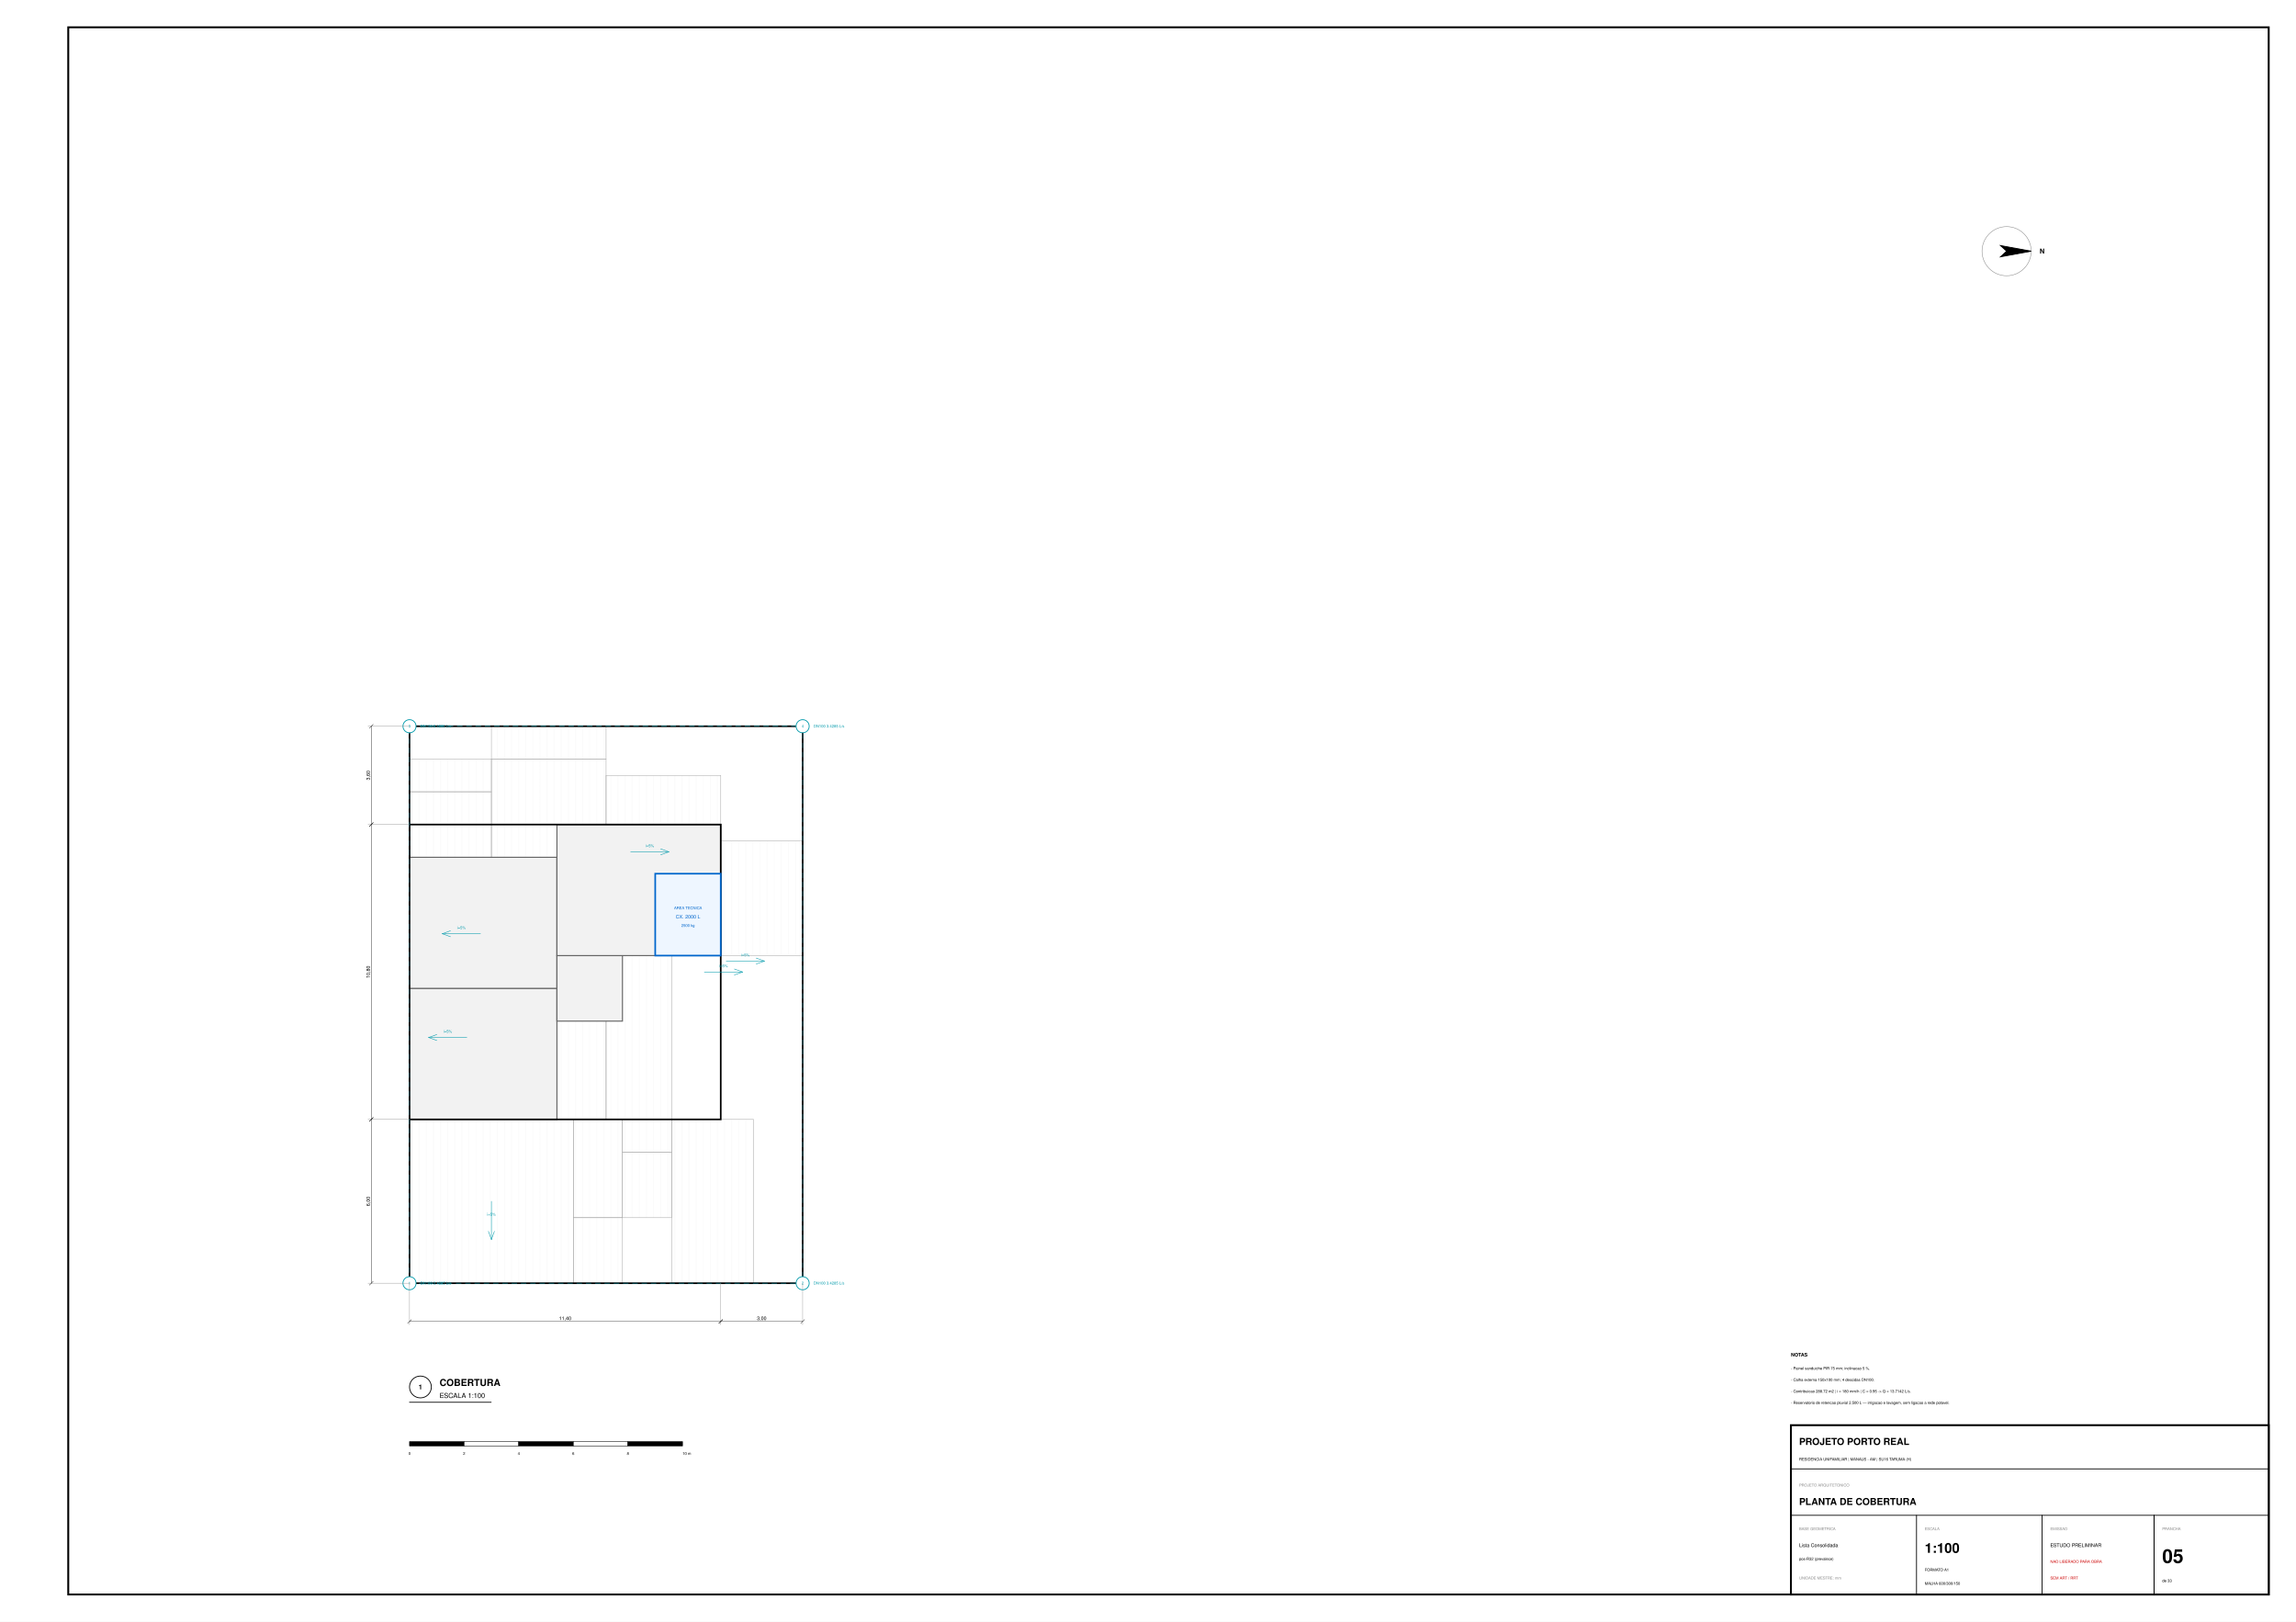
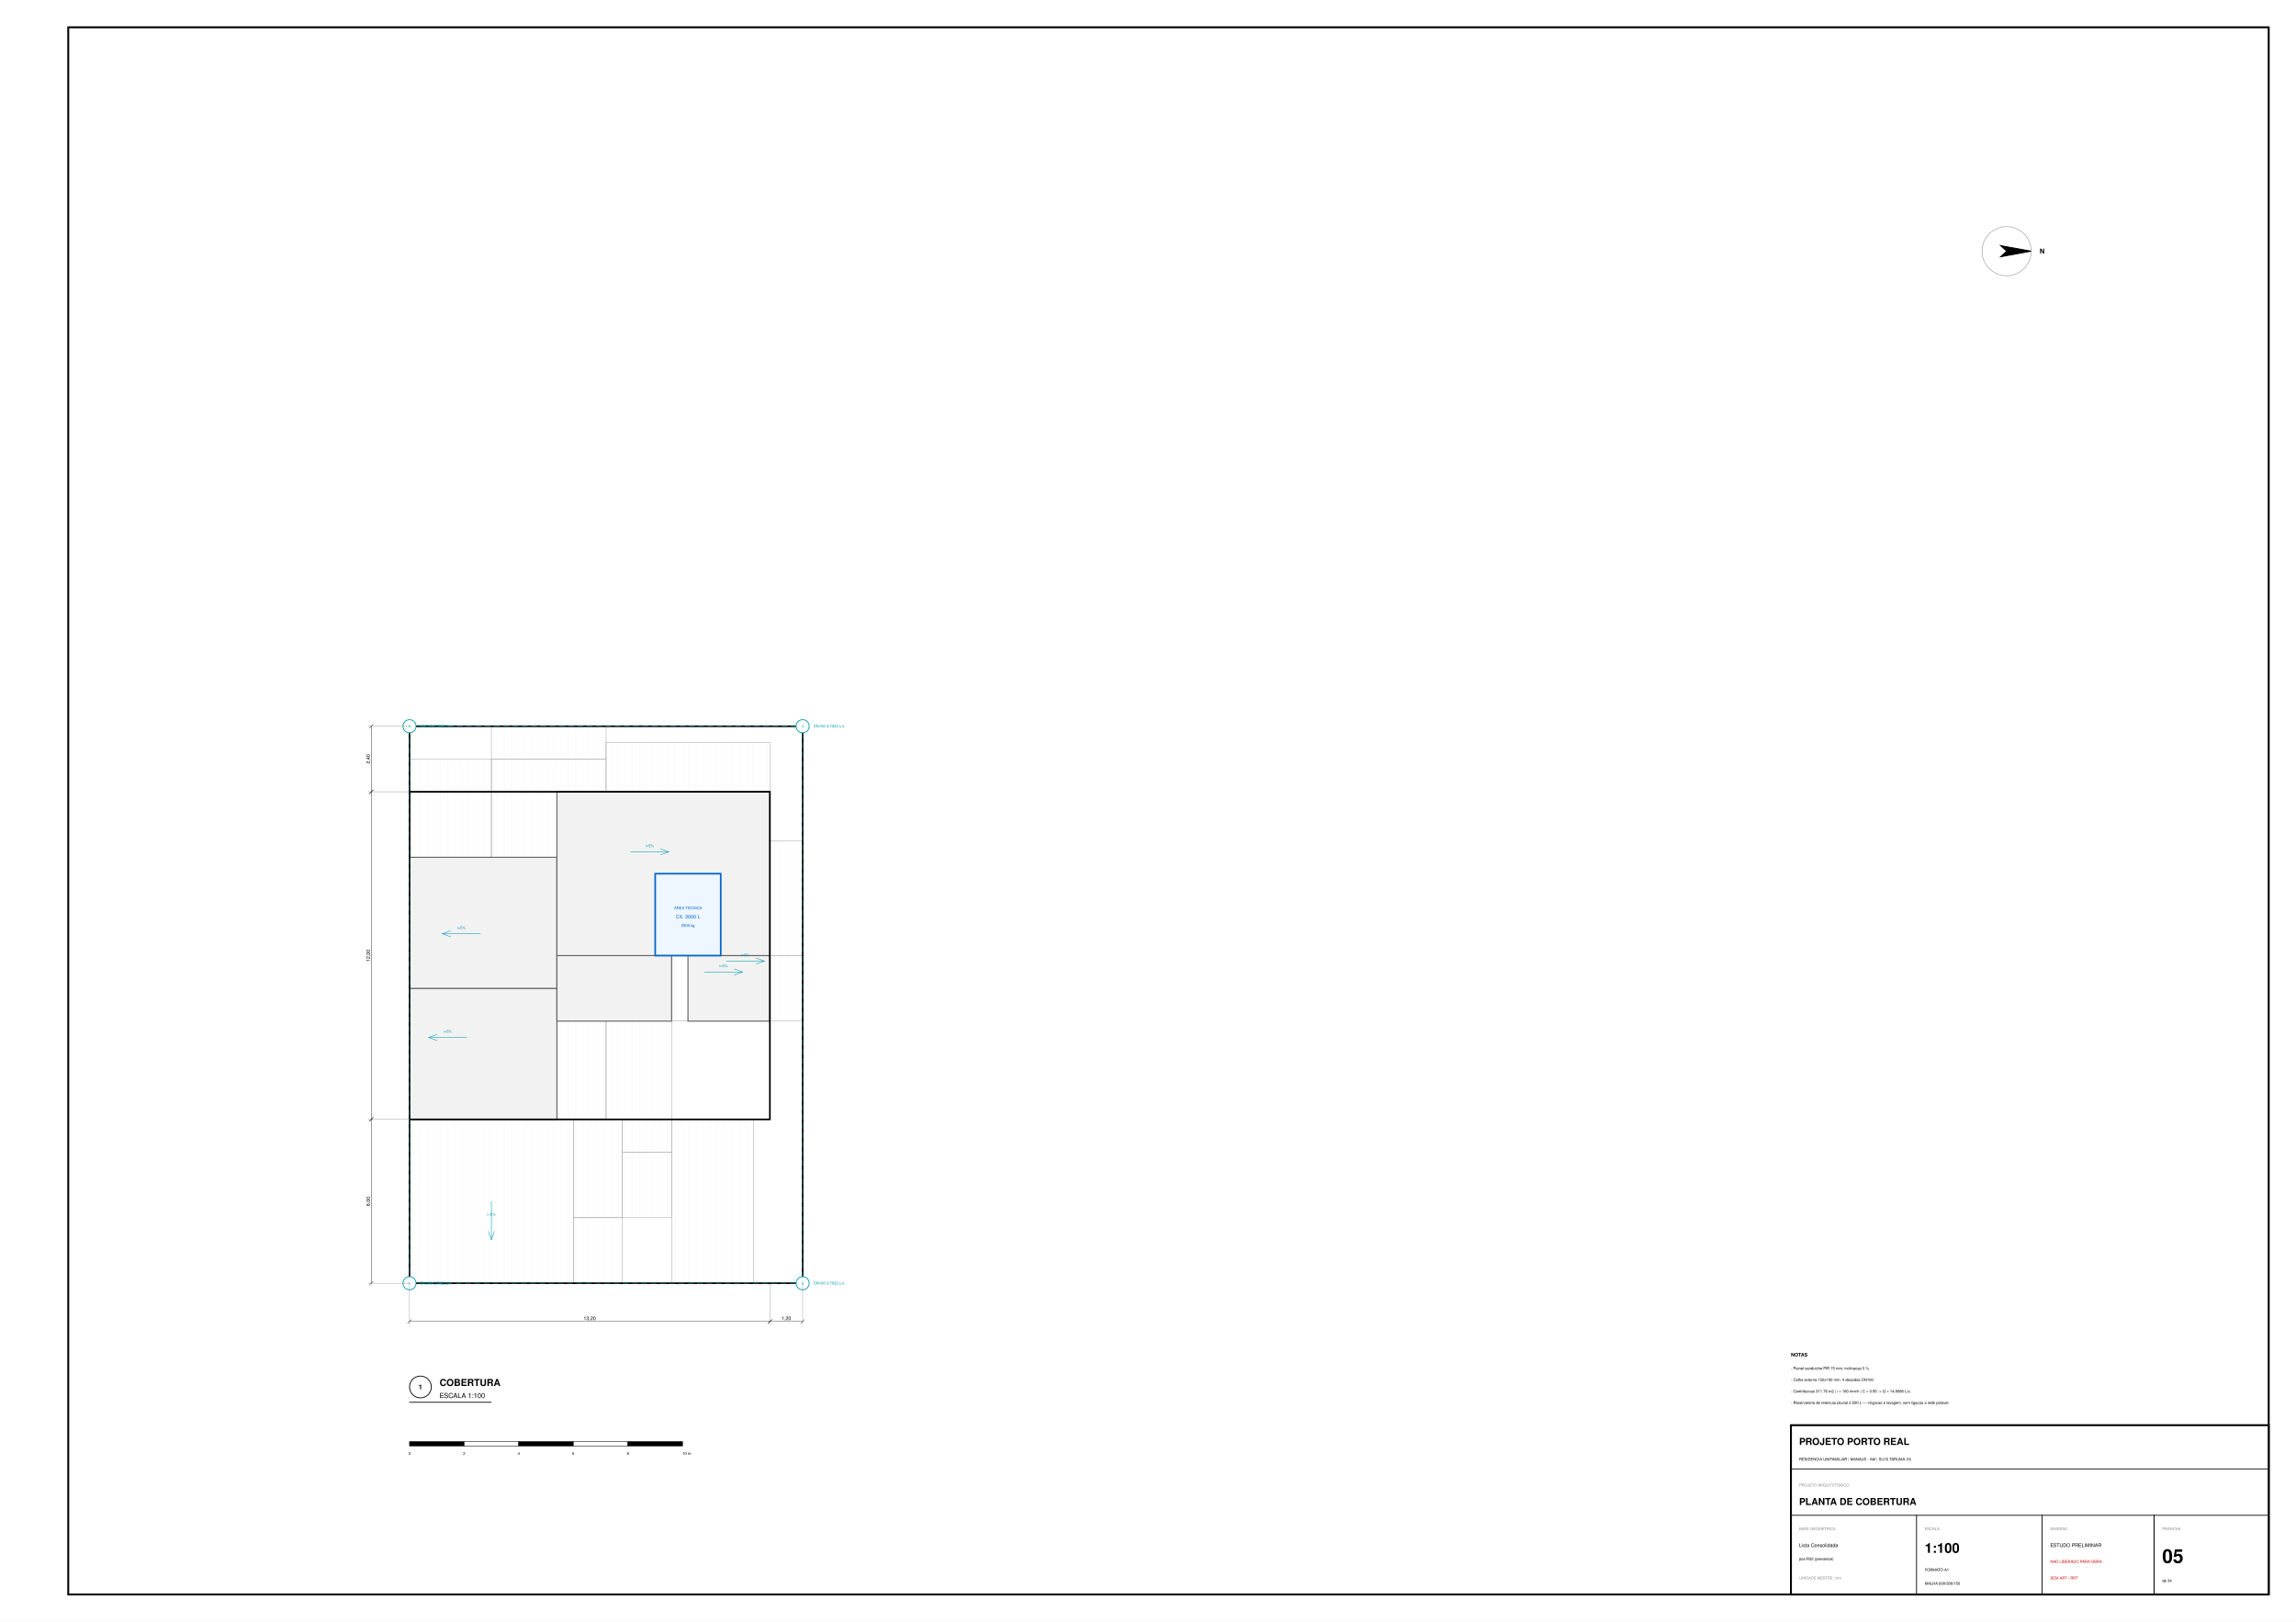
<svg xmlns="http://www.w3.org/2000/svg" version="1.1" width="841mm" height="594mm" viewBox="0 0 841 594">
  <rect width="841" height="594" fill="#ffffff" />
  <defs>
    <pattern id="pir" patternUnits="userSpaceOnUse" width="2.6" height="2.6" patternTransform="rotate(0)">
      <line x1="0" y1="0" x2="0" y2="2.6" stroke="#ccc" stroke-width="0.06" />
    </pattern>
  </defs>
  <rect x="25.0" y="10" width="806.00" height="574.00" fill="none" stroke="#000" stroke-width="0.7" />
  <polygon points="656.000,522.000 831.000,522.000 831.000,584.000 656.000,584.000" stroke="#000000" stroke-width="0.7" fill="#fff" stroke-linejoin="miter" />
  <text x="659.000" y="528.000" font-family="Helvetica, Arial, sans-serif" font-size="3.50" font-weight="bold" fill="#000000" text-anchor="start" dominant-baseline="middle">PROJETO PORTO REAL</text>
  <text x="659.000" y="534.500" font-family="Helvetica, Arial, sans-serif" font-size="1.40" font-weight="normal" fill="#000000" text-anchor="start" dominant-baseline="middle">RESIDENCIA UNIFAMILIAR  |  MANAUS - AM  |  SU16 TARUMA (H)</text>
  <line x1="656.000" y1="538.000" x2="831.000" y2="538.000" stroke="#000000" stroke-width="0.3" fill="none" stroke-linecap="round" />
  <text x="659.000" y="544.000" font-family="Helvetica, Arial, sans-serif" font-size="1.40" font-weight="normal" fill="#8a8a8a" text-anchor="start" dominant-baseline="middle">PROJETO ARQUITETONICO</text>
  <text x="659.000" y="550.000" font-family="Helvetica, Arial, sans-serif" font-size="3.50" font-weight="bold" fill="#000000" text-anchor="start" dominant-baseline="middle">PLANTA DE COBERTURA</text>
  <line x1="656.000" y1="555.000" x2="831.000" y2="555.000" stroke="#000000" stroke-width="0.3" fill="none" stroke-linecap="round" />
  <line x1="702.000" y1="555.000" x2="702.000" y2="584.000" stroke="#000000" stroke-width="0.3" fill="none" stroke-linecap="round" />
  <line x1="748.000" y1="555.000" x2="748.000" y2="584.000" stroke="#000000" stroke-width="0.3" fill="none" stroke-linecap="round" />
  <line x1="789.000" y1="555.000" x2="789.000" y2="584.000" stroke="#000000" stroke-width="0.3" fill="none" stroke-linecap="round" />
  <line x1="789.000" y1="555.000" x2="789.000" y2="584.000" stroke="#000000" stroke-width="0.3" fill="none" stroke-linecap="round" />
  <text x="659.000" y="560.000" font-family="Helvetica, Arial, sans-serif" font-size="1.40" font-weight="normal" fill="#8a8a8a" text-anchor="start" dominant-baseline="middle">BASE GEOMETRICA</text>
  <text x="659.000" y="566.000" font-family="Helvetica, Arial, sans-serif" font-size="1.80" font-weight="normal" fill="#000000" text-anchor="start" dominant-baseline="middle">Lista Consolidada</text>
  <text x="659.000" y="571.000" font-family="Helvetica, Arial, sans-serif" font-size="1.40" font-weight="normal" fill="#000000" text-anchor="start" dominant-baseline="middle">pos-R32 (prevalece)</text>
  <text x="659.000" y="578.000" font-family="Helvetica, Arial, sans-serif" font-size="1.40" font-weight="normal" fill="#8a8a8a" text-anchor="start" dominant-baseline="middle">UNIDADE MESTRE: mm</text>
  <text x="705.000" y="560.000" font-family="Helvetica, Arial, sans-serif" font-size="1.40" font-weight="normal" fill="#8a8a8a" text-anchor="start" dominant-baseline="middle">ESCALA</text>
  <text x="705.000" y="567.000" font-family="Helvetica, Arial, sans-serif" font-size="5.00" font-weight="bold" fill="#000000" text-anchor="start" dominant-baseline="middle">1:100</text>
  <text x="705.000" y="575.000" font-family="Helvetica, Arial, sans-serif" font-size="1.40" font-weight="normal" fill="#000000" text-anchor="start" dominant-baseline="middle">FORMATO A1</text>
  <text x="705.000" y="580.000" font-family="Helvetica, Arial, sans-serif" font-size="1.40" font-weight="normal" fill="#000000" text-anchor="start" dominant-baseline="middle">MALHA 600/300/150</text>
  <text x="751.000" y="560.000" font-family="Helvetica, Arial, sans-serif" font-size="1.40" font-weight="normal" fill="#8a8a8a" text-anchor="start" dominant-baseline="middle">EMISSAO</text>
  <text x="751.000" y="566.000" font-family="Helvetica, Arial, sans-serif" font-size="1.80" font-weight="normal" fill="#000000" text-anchor="start" dominant-baseline="middle">ESTUDO PRELIMINAR</text>
  <text x="751.000" y="572.000" font-family="Helvetica, Arial, sans-serif" font-size="1.40" font-weight="normal" fill="#c00" text-anchor="start" dominant-baseline="middle">NAO LIBERADO PARA OBRA</text>
  <text x="751.000" y="578.000" font-family="Helvetica, Arial, sans-serif" font-size="1.40" font-weight="normal" fill="#c00" text-anchor="start" dominant-baseline="middle">SEM ART / RRT</text>
  <text x="792.000" y="560.000" font-family="Helvetica, Arial, sans-serif" font-size="1.40" font-weight="normal" fill="#8a8a8a" text-anchor="start" dominant-baseline="middle">PRANCHA</text>
  <text x="792.000" y="570.000" font-family="Helvetica, Arial, sans-serif" font-size="7.00" font-weight="bold" fill="#000000" text-anchor="start" dominant-baseline="middle">05</text>
-   <text x="792.000" y="579.000" font-family="Helvetica, Arial, sans-serif" font-size="1.40" font-weight="normal" fill="#000000" text-anchor="start" dominant-baseline="middle">de 33</text>
+   <text x="792.000" y="579.000" font-family="Helvetica, Arial, sans-serif" font-size="1.40" font-weight="normal" fill="#000000" text-anchor="start" dominant-baseline="middle">de 34</text>
  <text x="656.000" y="496.200" font-family="Helvetica, Arial, sans-serif" font-size="1.80" font-weight="bold" fill="#000000" text-anchor="start" dominant-baseline="middle">NOTAS</text>
  <text x="656.000" y="501.200" font-family="Helvetica, Arial, sans-serif" font-size="1.40" font-weight="normal" fill="#000000" text-anchor="start" dominant-baseline="middle">- Painel sanduiche PIR 75 mm; inclinacao 5 %.</text>
  <text x="656.000" y="505.400" font-family="Helvetica, Arial, sans-serif" font-size="1.40" font-weight="normal" fill="#000000" text-anchor="start" dominant-baseline="middle">- Calha externa 150x100 mm; 4 descidas DN100.</text>
-   <text x="656.000" y="509.600" font-family="Helvetica, Arial, sans-serif" font-size="1.40" font-weight="normal" fill="#000000" text-anchor="start" dominant-baseline="middle">- Contribuicao 288.72 m2 | i = 180 mm/h | C = 0.95 -&gt; Q = 13.7142 L/s.</text>
+   <text x="656.000" y="509.600" font-family="Helvetica, Arial, sans-serif" font-size="1.40" font-weight="normal" fill="#000000" text-anchor="start" dominant-baseline="middle">- Contribuicao 311.76 m2 | i = 180 mm/h | C = 0.95 -&gt; Q = 14.8086 L/s.</text>
  <text x="656.000" y="513.800" font-family="Helvetica, Arial, sans-serif" font-size="1.40" font-weight="normal" fill="#000000" text-anchor="start" dominant-baseline="middle">- Reservatorio de retencao pluvial 2.500 L — irrigacao e lavagem, sem ligacao a rede potavel.</text>
  <polygon points="150.000,470.000 210.000,470.000 210.000,410.000 150.000,410.000" stroke="#aaa" stroke-width="0.18" fill="url(#pir)" stroke-linejoin="miter" />
  <polygon points="210.000,446.000 228.000,446.000 228.000,410.000 210.000,410.000" stroke="#aaa" stroke-width="0.18" fill="url(#pir)" stroke-linejoin="miter" />
  <polygon points="228.000,446.000 246.000,446.000 246.000,422.000 228.000,422.000" stroke="#aaa" stroke-width="0.18" fill="url(#pir)" stroke-linejoin="miter" />
  <polygon points="228.000,422.000 246.000,422.000 246.000,410.000 228.000,410.000" stroke="#aaa" stroke-width="0.18" fill="url(#pir)" stroke-linejoin="miter" />
  <polygon points="246.000,470.000 276.000,470.000 276.000,410.000 246.000,410.000" stroke="#aaa" stroke-width="0.18" fill="url(#pir)" stroke-linejoin="miter" />
  <polygon points="150.000,410.000 180.000,410.000 180.000,380.000 150.000,380.000" stroke="#aaa" stroke-width="0.18" fill="url(#pir)" stroke-linejoin="miter" />
  <polygon points="180.000,410.000 222.000,410.000 222.000,350.000 180.000,350.000" stroke="#aaa" stroke-width="0.18" fill="url(#pir)" stroke-linejoin="miter" />
  <polygon points="222.000,410.000 246.000,410.000 246.000,350.000 222.000,350.000" stroke="#aaa" stroke-width="0.18" fill="url(#pir)" stroke-linejoin="miter" />
  <polygon points="150.000,350.000 180.000,350.000 180.000,290.000 150.000,290.000" stroke="#aaa" stroke-width="0.18" fill="url(#pir)" stroke-linejoin="miter" />
  <polygon points="180.000,350.000 222.000,350.000 222.000,278.000 180.000,278.000" stroke="#aaa" stroke-width="0.18" fill="url(#pir)" stroke-linejoin="miter" />
  <polygon points="150.000,290.000 180.000,290.000 180.000,278.000 150.000,278.000" stroke="#aaa" stroke-width="0.18" fill="url(#pir)" stroke-linejoin="miter" />
  <polygon points="222.000,350.000 252.000,350.000 252.000,320.000 222.000,320.000" stroke="#aaa" stroke-width="0.18" fill="url(#pir)" stroke-linejoin="miter" />
  <polygon points="222.000,320.000 252.000,320.000 252.000,308.000 222.000,308.000" stroke="#aaa" stroke-width="0.18" fill="url(#pir)" stroke-linejoin="miter" />
  <polygon points="210.000,470.000 228.000,470.000 228.000,446.000 210.000,446.000" stroke="#aaa" stroke-width="0.18" fill="url(#pir)" stroke-linejoin="miter" />
  <polygon points="150.000,380.000 180.000,380.000 180.000,350.000 150.000,350.000" stroke="#aaa" stroke-width="0.18" fill="url(#pir)" stroke-linejoin="miter" />
+   <polygon points="246.000,374.000 294.000,374.000 294.000,350.000 246.000,350.000" stroke="#aaa" stroke-width="0.18" fill="url(#pir)" stroke-linejoin="miter" />
  <polygon points="252.000,350.000 294.000,350.000 294.000,308.000 252.000,308.000" stroke="#aaa" stroke-width="0.18" fill="url(#pir)" stroke-linejoin="miter" />
-   <polygon points="222.000,308.000 264.000,308.000 264.000,284.000 222.000,284.000" stroke="#aaa" stroke-width="0.18" fill="url(#pir)" stroke-linejoin="miter" />
+   <polygon points="222.000,308.000 282.000,308.000 282.000,272.000 222.000,272.000" stroke="#aaa" stroke-width="0.18" fill="url(#pir)" stroke-linejoin="miter" />
  <polygon points="180.000,278.000 222.000,278.000 222.000,266.000 180.000,266.000" stroke="#aaa" stroke-width="0.18" fill="url(#pir)" stroke-linejoin="miter" />
  <polygon points="150.000,470.000 294.000,470.000 294.000,266.000 150.000,266.000" stroke="#000000" stroke-width="0.6" fill="none" stroke-linejoin="miter" />
  <polygon points="150.000,410.000 204.000,410.000 204.000,362.000 150.000,362.000" stroke="#666" stroke-width="0.4" fill="#f2f2f2" stroke-linejoin="miter" />
  <polygon points="150.000,362.000 204.000,362.000 204.000,314.000 150.000,314.000" stroke="#666" stroke-width="0.4" fill="#f2f2f2" stroke-linejoin="miter" />
-   <polygon points="204.000,374.000 228.000,374.000 228.000,350.000 204.000,350.000" stroke="#666" stroke-width="0.4" fill="#f2f2f2" stroke-linejoin="miter" />
-   <polygon points="204.000,350.000 264.000,350.000 264.000,302.000 204.000,302.000" stroke="#666" stroke-width="0.4" fill="#f2f2f2" stroke-linejoin="miter" />
-   <polygon points="150.000,410.000 264.000,410.000 264.000,302.000 150.000,302.000" stroke="#000000" stroke-width="0.6" fill="none" stroke-linejoin="miter" />
+   <polygon points="204.000,374.000 246.000,374.000 246.000,350.000 204.000,350.000" stroke="#666" stroke-width="0.4" fill="#f2f2f2" stroke-linejoin="miter" />
+   <polygon points="252.000,374.000 282.000,374.000 282.000,350.000 252.000,350.000" stroke="#666" stroke-width="0.4" fill="#f2f2f2" stroke-linejoin="miter" />
+   <polygon points="204.000,350.000 282.000,350.000 282.000,290.000 204.000,290.000" stroke="#666" stroke-width="0.4" fill="#f2f2f2" stroke-linejoin="miter" />
+   <polygon points="150.000,410.000 282.000,410.000 282.000,290.000 150.000,290.000" stroke="#000000" stroke-width="0.6" fill="none" stroke-linejoin="miter" />
  <line x1="180.000" y1="440.000" x2="180.000" y2="454.000" stroke="#09a" stroke-width="0.18" fill="none" stroke-linecap="round" />
  <line x1="180.000" y1="454.000" x2="181.094" y2="450.993" stroke="#09a" stroke-width="0.18" fill="none" stroke-linecap="round" />
  <line x1="180.000" y1="454.000" x2="178.906" y2="450.993" stroke="#09a" stroke-width="0.18" fill="none" stroke-linecap="round" />
  <text x="180.000" y="444.800" font-family="Helvetica, Arial, sans-serif" font-size="1.40" font-weight="normal" fill="#09a" text-anchor="middle" dominant-baseline="middle">i=5%</text>
  <line x1="171.000" y1="380.000" x2="157.000" y2="380.000" stroke="#09a" stroke-width="0.18" fill="none" stroke-linecap="round" />
  <line x1="157.000" y1="380.000" x2="160.007" y2="381.094" stroke="#09a" stroke-width="0.18" fill="none" stroke-linecap="round" />
  <line x1="157.000" y1="380.000" x2="160.007" y2="378.906" stroke="#09a" stroke-width="0.18" fill="none" stroke-linecap="round" />
  <text x="164.000" y="377.800" font-family="Helvetica, Arial, sans-serif" font-size="1.40" font-weight="normal" fill="#09a" text-anchor="middle" dominant-baseline="middle">i=5%</text>
  <line x1="231.000" y1="312.000" x2="245.000" y2="312.000" stroke="#09a" stroke-width="0.18" fill="none" stroke-linecap="round" />
  <line x1="245.000" y1="312.000" x2="241.993" y2="310.906" stroke="#09a" stroke-width="0.18" fill="none" stroke-linecap="round" />
  <line x1="245.000" y1="312.000" x2="241.993" y2="313.094" stroke="#09a" stroke-width="0.18" fill="none" stroke-linecap="round" />
  <text x="238.000" y="309.800" font-family="Helvetica, Arial, sans-serif" font-size="1.40" font-weight="normal" fill="#09a" text-anchor="middle" dominant-baseline="middle">i=5%</text>
  <line x1="266.000" y1="352.000" x2="280.000" y2="352.000" stroke="#09a" stroke-width="0.18" fill="none" stroke-linecap="round" />
  <line x1="280.000" y1="352.000" x2="276.993" y2="350.906" stroke="#09a" stroke-width="0.18" fill="none" stroke-linecap="round" />
  <line x1="280.000" y1="352.000" x2="276.993" y2="353.094" stroke="#09a" stroke-width="0.18" fill="none" stroke-linecap="round" />
  <text x="273.000" y="349.800" font-family="Helvetica, Arial, sans-serif" font-size="1.40" font-weight="normal" fill="#09a" text-anchor="middle" dominant-baseline="middle">i=5%</text>
  <line x1="176.000" y1="342.000" x2="162.000" y2="342.000" stroke="#09a" stroke-width="0.18" fill="none" stroke-linecap="round" />
  <line x1="162.000" y1="342.000" x2="165.007" y2="343.094" stroke="#09a" stroke-width="0.18" fill="none" stroke-linecap="round" />
  <line x1="162.000" y1="342.000" x2="165.007" y2="340.906" stroke="#09a" stroke-width="0.18" fill="none" stroke-linecap="round" />
  <text x="169.000" y="339.800" font-family="Helvetica, Arial, sans-serif" font-size="1.40" font-weight="normal" fill="#09a" text-anchor="middle" dominant-baseline="middle">i=5%</text>
  <line x1="258.000" y1="356.000" x2="272.000" y2="356.000" stroke="#09a" stroke-width="0.18" fill="none" stroke-linecap="round" />
  <line x1="272.000" y1="356.000" x2="268.993" y2="354.906" stroke="#09a" stroke-width="0.18" fill="none" stroke-linecap="round" />
  <line x1="272.000" y1="356.000" x2="268.993" y2="357.094" stroke="#09a" stroke-width="0.18" fill="none" stroke-linecap="round" />
  <text x="265.000" y="353.800" font-family="Helvetica, Arial, sans-serif" font-size="1.40" font-weight="normal" fill="#09a" text-anchor="middle" dominant-baseline="middle">i=5%</text>
  <polygon points="150.000,470.000 294.000,470.000 294.000,266.000 150.000,266.000" stroke="#09a" stroke-width="0.18" fill="none" stroke-dasharray="2,1.4" stroke-linejoin="miter" />
  <circle cx="150.000" cy="470.000" r="2.400" stroke="#09a" stroke-width="0.3" fill="#fff" />
  <text x="150.000" y="470.000" font-family="Helvetica, Arial, sans-serif" font-size="1.40" font-weight="normal" fill="#09a" text-anchor="middle" dominant-baseline="middle">1</text>
-   <text x="154.000" y="470.000" font-family="Helvetica, Arial, sans-serif" font-size="1.40" font-weight="normal" fill="#09a" text-anchor="start" dominant-baseline="middle">DN100  3.4285 L/s</text>
+   <text x="154.000" y="470.000" font-family="Helvetica, Arial, sans-serif" font-size="1.40" font-weight="normal" fill="#09a" text-anchor="start" dominant-baseline="middle">DN100  3.7022 L/s</text>
  <circle cx="294.000" cy="470.000" r="2.400" stroke="#09a" stroke-width="0.3" fill="#fff" />
  <text x="294.000" y="470.000" font-family="Helvetica, Arial, sans-serif" font-size="1.40" font-weight="normal" fill="#09a" text-anchor="middle" dominant-baseline="middle">2</text>
-   <text x="298.000" y="470.000" font-family="Helvetica, Arial, sans-serif" font-size="1.40" font-weight="normal" fill="#09a" text-anchor="start" dominant-baseline="middle">DN100  3.4285 L/s</text>
+   <text x="298.000" y="470.000" font-family="Helvetica, Arial, sans-serif" font-size="1.40" font-weight="normal" fill="#09a" text-anchor="start" dominant-baseline="middle">DN100  3.7022 L/s</text>
  <circle cx="150.000" cy="266.000" r="2.400" stroke="#09a" stroke-width="0.3" fill="#fff" />
  <text x="150.000" y="266.000" font-family="Helvetica, Arial, sans-serif" font-size="1.40" font-weight="normal" fill="#09a" text-anchor="middle" dominant-baseline="middle">3</text>
-   <text x="154.000" y="266.000" font-family="Helvetica, Arial, sans-serif" font-size="1.40" font-weight="normal" fill="#09a" text-anchor="start" dominant-baseline="middle">DN100  3.4285 L/s</text>
+   <text x="154.000" y="266.000" font-family="Helvetica, Arial, sans-serif" font-size="1.40" font-weight="normal" fill="#09a" text-anchor="start" dominant-baseline="middle">DN100  3.7022 L/s</text>
  <circle cx="294.000" cy="266.000" r="2.400" stroke="#09a" stroke-width="0.3" fill="#fff" />
  <text x="294.000" y="266.000" font-family="Helvetica, Arial, sans-serif" font-size="1.40" font-weight="normal" fill="#09a" text-anchor="middle" dominant-baseline="middle">4</text>
-   <text x="298.000" y="266.000" font-family="Helvetica, Arial, sans-serif" font-size="1.40" font-weight="normal" fill="#09a" text-anchor="start" dominant-baseline="middle">DN100  3.4285 L/s</text>
+   <text x="298.000" y="266.000" font-family="Helvetica, Arial, sans-serif" font-size="1.40" font-weight="normal" fill="#09a" text-anchor="start" dominant-baseline="middle">DN100  3.7022 L/s</text>
  <polygon points="240.000,350.000 264.000,350.000 264.000,320.000 240.000,320.000" stroke="#06c" stroke-width="0.6" fill="#eef6ff" stroke-linejoin="miter" />
  <text x="252.000" y="332.600" font-family="Helvetica, Arial, sans-serif" font-size="1.40" font-weight="normal" fill="#06c" text-anchor="middle" dominant-baseline="middle">AREA TECNICA</text>
  <text x="252.000" y="335.800" font-family="Helvetica, Arial, sans-serif" font-size="1.80" font-weight="normal" fill="#06c" text-anchor="middle" dominant-baseline="middle">CX. 2000 L</text>
  <text x="252.000" y="339.000" font-family="Helvetica, Arial, sans-serif" font-size="1.40" font-weight="normal" fill="#06c" text-anchor="middle" dominant-baseline="middle">2500 kg</text>
  <line x1="150.000" y1="470.000" x2="150.000" y2="485.200" stroke="#8a8a8a" stroke-width="0.13" fill="none" stroke-linecap="round" />
-   <line x1="264.000" y1="470.000" x2="264.000" y2="485.200" stroke="#8a8a8a" stroke-width="0.13" fill="none" stroke-linecap="round" />
+   <line x1="282.000" y1="470.000" x2="282.000" y2="485.200" stroke="#8a8a8a" stroke-width="0.13" fill="none" stroke-linecap="round" />
  <line x1="294.000" y1="470.000" x2="294.000" y2="485.200" stroke="#8a8a8a" stroke-width="0.13" fill="none" stroke-linecap="round" />
  <line x1="150.000" y1="484.000" x2="294.000" y2="484.000" stroke="#000000" stroke-width="0.13" fill="none" stroke-linecap="round" />
  <line x1="149.300" y1="484.700" x2="150.700" y2="483.300" stroke="#000000" stroke-width="0.13" fill="none" stroke-linecap="round" />
-   <line x1="263.300" y1="484.700" x2="264.700" y2="483.300" stroke="#000000" stroke-width="0.13" fill="none" stroke-linecap="round" />
-   <text x="207.000" y="482.884" font-family="Helvetica, Arial, sans-serif" font-size="1.80" font-weight="normal" fill="#000000" text-anchor="middle" dominant-baseline="middle">11,40</text>
-   <line x1="263.300" y1="484.700" x2="264.700" y2="483.300" stroke="#000000" stroke-width="0.13" fill="none" stroke-linecap="round" />
+   <line x1="281.300" y1="484.700" x2="282.700" y2="483.300" stroke="#000000" stroke-width="0.13" fill="none" stroke-linecap="round" />
+   <text x="216.000" y="482.884" font-family="Helvetica, Arial, sans-serif" font-size="1.80" font-weight="normal" fill="#000000" text-anchor="middle" dominant-baseline="middle">13,20</text>
+   <line x1="281.300" y1="484.700" x2="282.700" y2="483.300" stroke="#000000" stroke-width="0.13" fill="none" stroke-linecap="round" />
  <line x1="293.300" y1="484.700" x2="294.700" y2="483.300" stroke="#000000" stroke-width="0.13" fill="none" stroke-linecap="round" />
-   <text x="279.000" y="482.884" font-family="Helvetica, Arial, sans-serif" font-size="1.80" font-weight="normal" fill="#000000" text-anchor="middle" dominant-baseline="middle">3,00</text>
+   <text x="288.000" y="482.884" font-family="Helvetica, Arial, sans-serif" font-size="1.80" font-weight="normal" fill="#000000" text-anchor="middle" dominant-baseline="middle">1,20</text>
  <line x1="150.000" y1="470.000" x2="134.800" y2="470.000" stroke="#8a8a8a" stroke-width="0.13" fill="none" stroke-linecap="round" />
  <line x1="150.000" y1="410.000" x2="134.800" y2="410.000" stroke="#8a8a8a" stroke-width="0.13" fill="none" stroke-linecap="round" />
-   <line x1="150.000" y1="302.000" x2="134.800" y2="302.000" stroke="#8a8a8a" stroke-width="0.13" fill="none" stroke-linecap="round" />
+   <line x1="150.000" y1="290.000" x2="134.800" y2="290.000" stroke="#8a8a8a" stroke-width="0.13" fill="none" stroke-linecap="round" />
  <line x1="150.000" y1="266.000" x2="134.800" y2="266.000" stroke="#8a8a8a" stroke-width="0.13" fill="none" stroke-linecap="round" />
  <line x1="136.000" y1="470.000" x2="136.000" y2="266.000" stroke="#000000" stroke-width="0.13" fill="none" stroke-linecap="round" />
  <line x1="135.300" y1="470.700" x2="136.700" y2="469.300" stroke="#000000" stroke-width="0.13" fill="none" stroke-linecap="round" />
  <line x1="135.300" y1="410.700" x2="136.700" y2="409.300" stroke="#000000" stroke-width="0.13" fill="none" stroke-linecap="round" />
  <text x="134.884" y="440.000" font-family="Helvetica, Arial, sans-serif" font-size="1.80" font-weight="normal" fill="#000000" text-anchor="middle" dominant-baseline="middle" transform="rotate(-90.00 134.884 440.000)">6,00</text>
  <line x1="135.300" y1="410.700" x2="136.700" y2="409.300" stroke="#000000" stroke-width="0.13" fill="none" stroke-linecap="round" />
-   <line x1="135.300" y1="302.700" x2="136.700" y2="301.300" stroke="#000000" stroke-width="0.13" fill="none" stroke-linecap="round" />
-   <text x="134.884" y="356.000" font-family="Helvetica, Arial, sans-serif" font-size="1.80" font-weight="normal" fill="#000000" text-anchor="middle" dominant-baseline="middle" transform="rotate(-90.00 134.884 356.000)">10,80</text>
-   <line x1="135.300" y1="302.700" x2="136.700" y2="301.300" stroke="#000000" stroke-width="0.13" fill="none" stroke-linecap="round" />
+   <line x1="135.300" y1="290.700" x2="136.700" y2="289.300" stroke="#000000" stroke-width="0.13" fill="none" stroke-linecap="round" />
+   <text x="134.884" y="350.000" font-family="Helvetica, Arial, sans-serif" font-size="1.80" font-weight="normal" fill="#000000" text-anchor="middle" dominant-baseline="middle" transform="rotate(-90.00 134.884 350.000)">12,00</text>
+   <line x1="135.300" y1="290.700" x2="136.700" y2="289.300" stroke="#000000" stroke-width="0.13" fill="none" stroke-linecap="round" />
  <line x1="135.300" y1="266.700" x2="136.700" y2="265.300" stroke="#000000" stroke-width="0.13" fill="none" stroke-linecap="round" />
-   <text x="134.884" y="284.000" font-family="Helvetica, Arial, sans-serif" font-size="1.80" font-weight="normal" fill="#000000" text-anchor="middle" dominant-baseline="middle" transform="rotate(-90.00 134.884 284.000)">3,60</text>
+   <text x="134.884" y="278.000" font-family="Helvetica, Arial, sans-serif" font-size="1.80" font-weight="normal" fill="#000000" text-anchor="middle" dominant-baseline="middle" transform="rotate(-90.00 134.884 278.000)">2,40</text>
  <circle cx="735.000" cy="92.000" r="9.000" stroke="#8a8a8a" stroke-width="0.18" fill="none" />
  <polygon points="744.000,92.000 732.744,94.067 735.000,92.000 732.744,89.933" stroke="#000000" stroke-width="0.3" fill="#000" stroke-linejoin="miter" />
  <text x="748.000" y="92.000" font-family="Helvetica, Arial, sans-serif" font-size="2.50" font-weight="bold" fill="#000000" text-anchor="middle" dominant-baseline="middle">N</text>
  <circle cx="154.000" cy="508.000" r="4.000" stroke="#000000" stroke-width="0.3" fill="none" />
  <text x="154.000" y="508.000" font-family="Helvetica, Arial, sans-serif" font-size="2.50" font-weight="bold" fill="#000000" text-anchor="middle" dominant-baseline="middle">1</text>
  <text x="161.000" y="506.400" font-family="Helvetica, Arial, sans-serif" font-size="3.50" font-weight="bold" fill="#000000" text-anchor="start" dominant-baseline="middle">COBERTURA</text>
  <text x="161.000" y="511.200" font-family="Helvetica, Arial, sans-serif" font-size="2.50" font-weight="normal" fill="#000000" text-anchor="start" dominant-baseline="middle">ESCALA 1:100</text>
  <line x1="150.000" y1="513.600" x2="179.900" y2="513.600" stroke="#000000" stroke-width="0.3" fill="none" stroke-linecap="round" />
  <polygon points="150.000,528.000 170.000,528.000 170.000,529.600 150.000,529.600" stroke="#000000" stroke-width="0.18" fill="#000" stroke-linejoin="miter" />
  <text x="150.000" y="532.400" font-family="Helvetica, Arial, sans-serif" font-size="1.40" font-weight="normal" fill="#000000" text-anchor="middle" dominant-baseline="middle">0</text>
  <polygon points="170.000,528.000 190.000,528.000 190.000,529.600 170.000,529.600" stroke="#000000" stroke-width="0.18" fill="#fff" stroke-linejoin="miter" />
  <text x="170.000" y="532.400" font-family="Helvetica, Arial, sans-serif" font-size="1.40" font-weight="normal" fill="#000000" text-anchor="middle" dominant-baseline="middle">2</text>
  <polygon points="190.000,528.000 210.000,528.000 210.000,529.600 190.000,529.600" stroke="#000000" stroke-width="0.18" fill="#000" stroke-linejoin="miter" />
  <text x="190.000" y="532.400" font-family="Helvetica, Arial, sans-serif" font-size="1.40" font-weight="normal" fill="#000000" text-anchor="middle" dominant-baseline="middle">4</text>
  <polygon points="210.000,528.000 230.000,528.000 230.000,529.600 210.000,529.600" stroke="#000000" stroke-width="0.18" fill="#fff" stroke-linejoin="miter" />
  <text x="210.000" y="532.400" font-family="Helvetica, Arial, sans-serif" font-size="1.40" font-weight="normal" fill="#000000" text-anchor="middle" dominant-baseline="middle">6</text>
  <polygon points="230.000,528.000 250.000,528.000 250.000,529.600 230.000,529.600" stroke="#000000" stroke-width="0.18" fill="#000" stroke-linejoin="miter" />
  <text x="230.000" y="532.400" font-family="Helvetica, Arial, sans-serif" font-size="1.40" font-weight="normal" fill="#000000" text-anchor="middle" dominant-baseline="middle">8</text>
  <text x="250.000" y="532.400" font-family="Helvetica, Arial, sans-serif" font-size="1.40" font-weight="normal" fill="#000000" text-anchor="start" dominant-baseline="middle">10 m</text>
</svg>
